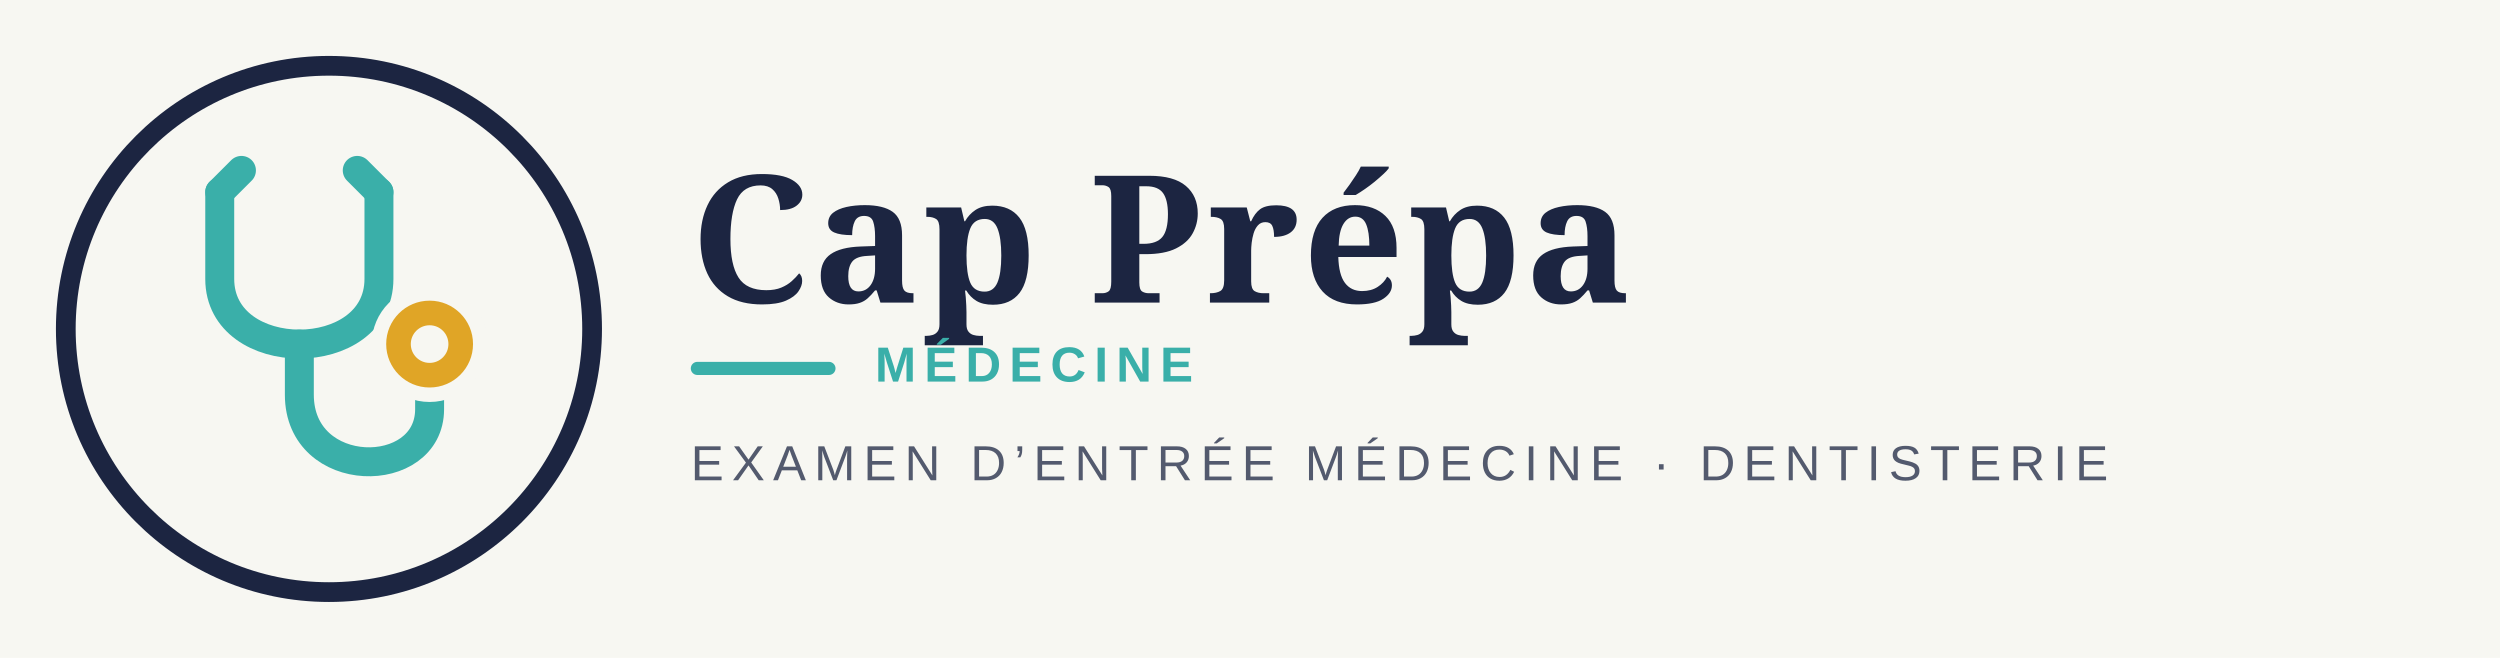
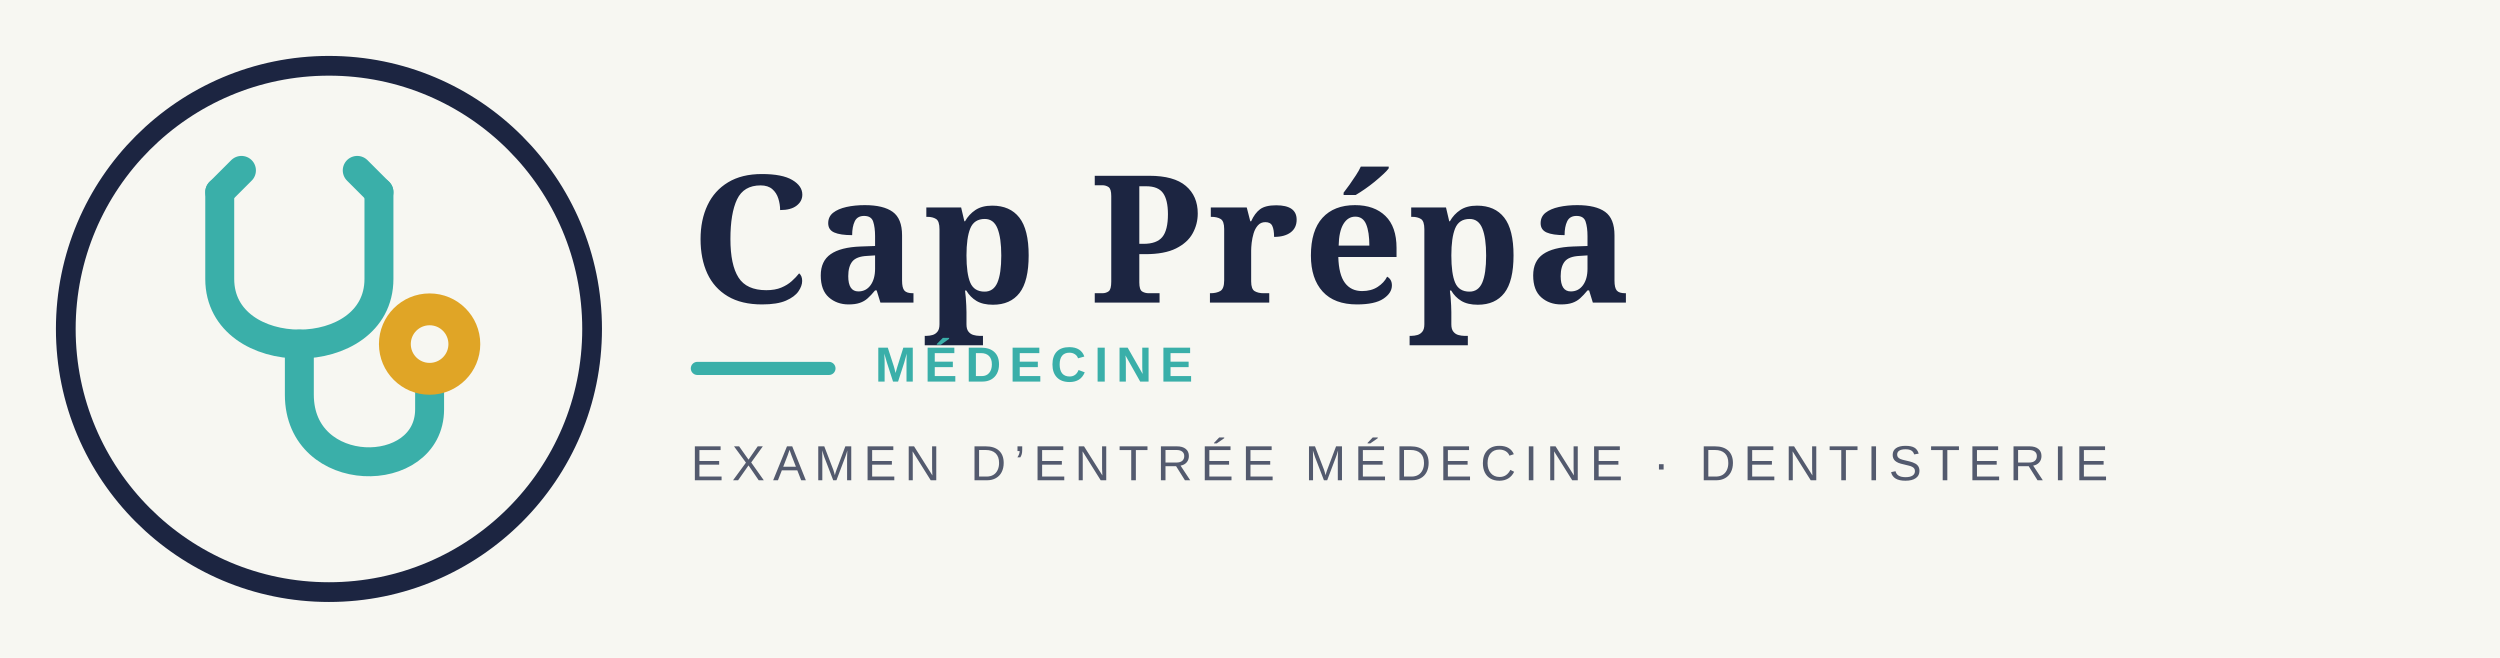
<svg xmlns="http://www.w3.org/2000/svg" viewBox="0 0 760 200" width="760" height="200">
  <rect width="760" height="200" fill="#F7F7F2" />
  <circle cx="100" cy="100" r="80" fill="#F7F7F2" stroke="#1C2541" stroke-width="6" />
  <g transform="translate(91 98) scale(2.2)" fill="none" stroke-linecap="round" stroke-linejoin="round">
    <path d="M-11 -18 L-11 -6 C-11 6, 11 6, 11 -6 L11 -18" stroke="#3AAFA9" stroke-width="4" />
    <path d="M-11 -18 L-8 -21 M11 -18 L8 -21" stroke="#3AAFA9" stroke-width="4" />
    <path d="M0 3 L0 10 C0 22, 18 22, 18 12 L18 9" stroke="#3AAFA9" stroke-width="4" />
-     <circle cx="18" cy="3" r="7" fill="#E0A526" stroke="#F7F7F2" stroke-width="2" />
-     <circle cx="18" cy="3" r="2.6" fill="#F7F7F2" stroke="none" />
+     <path d="M25 3 A7 7 0 1 0 11 3 A7 7 0 1 0 25 3 Z M20.6 3 A2.6 2.6 0 1 1 15.4 3 A2.6 2.6 0 1 1 20.6 3 Z" fill="#E0A526" fill-rule="evenodd" stroke="none" />
  </g>
  <text x="210" y="92" font-family="Georgia, 'Playfair Display', serif" font-size="54" font-weight="700" fill="#1C2541" letter-spacing="1">Cap Prépa</text>
  <rect x="210" y="110" width="44" height="4" rx="2" fill="#3AAFA9" />
  <text x="266" y="116" font-family="'Montserrat', 'Helvetica Neue', Arial, sans-serif" font-size="15" font-weight="600" fill="#3AAFA9" letter-spacing="2.5">MÉDECINE</text>
  <text x="210" y="146" font-family="'Montserrat', 'Helvetica Neue', Arial, sans-serif" font-size="15" font-weight="500" fill="#1C2541" opacity="0.75" letter-spacing="2.5">EXAMEN D’ENTRÉE MÉDECINE · DENTISTERIE</text>
</svg>
